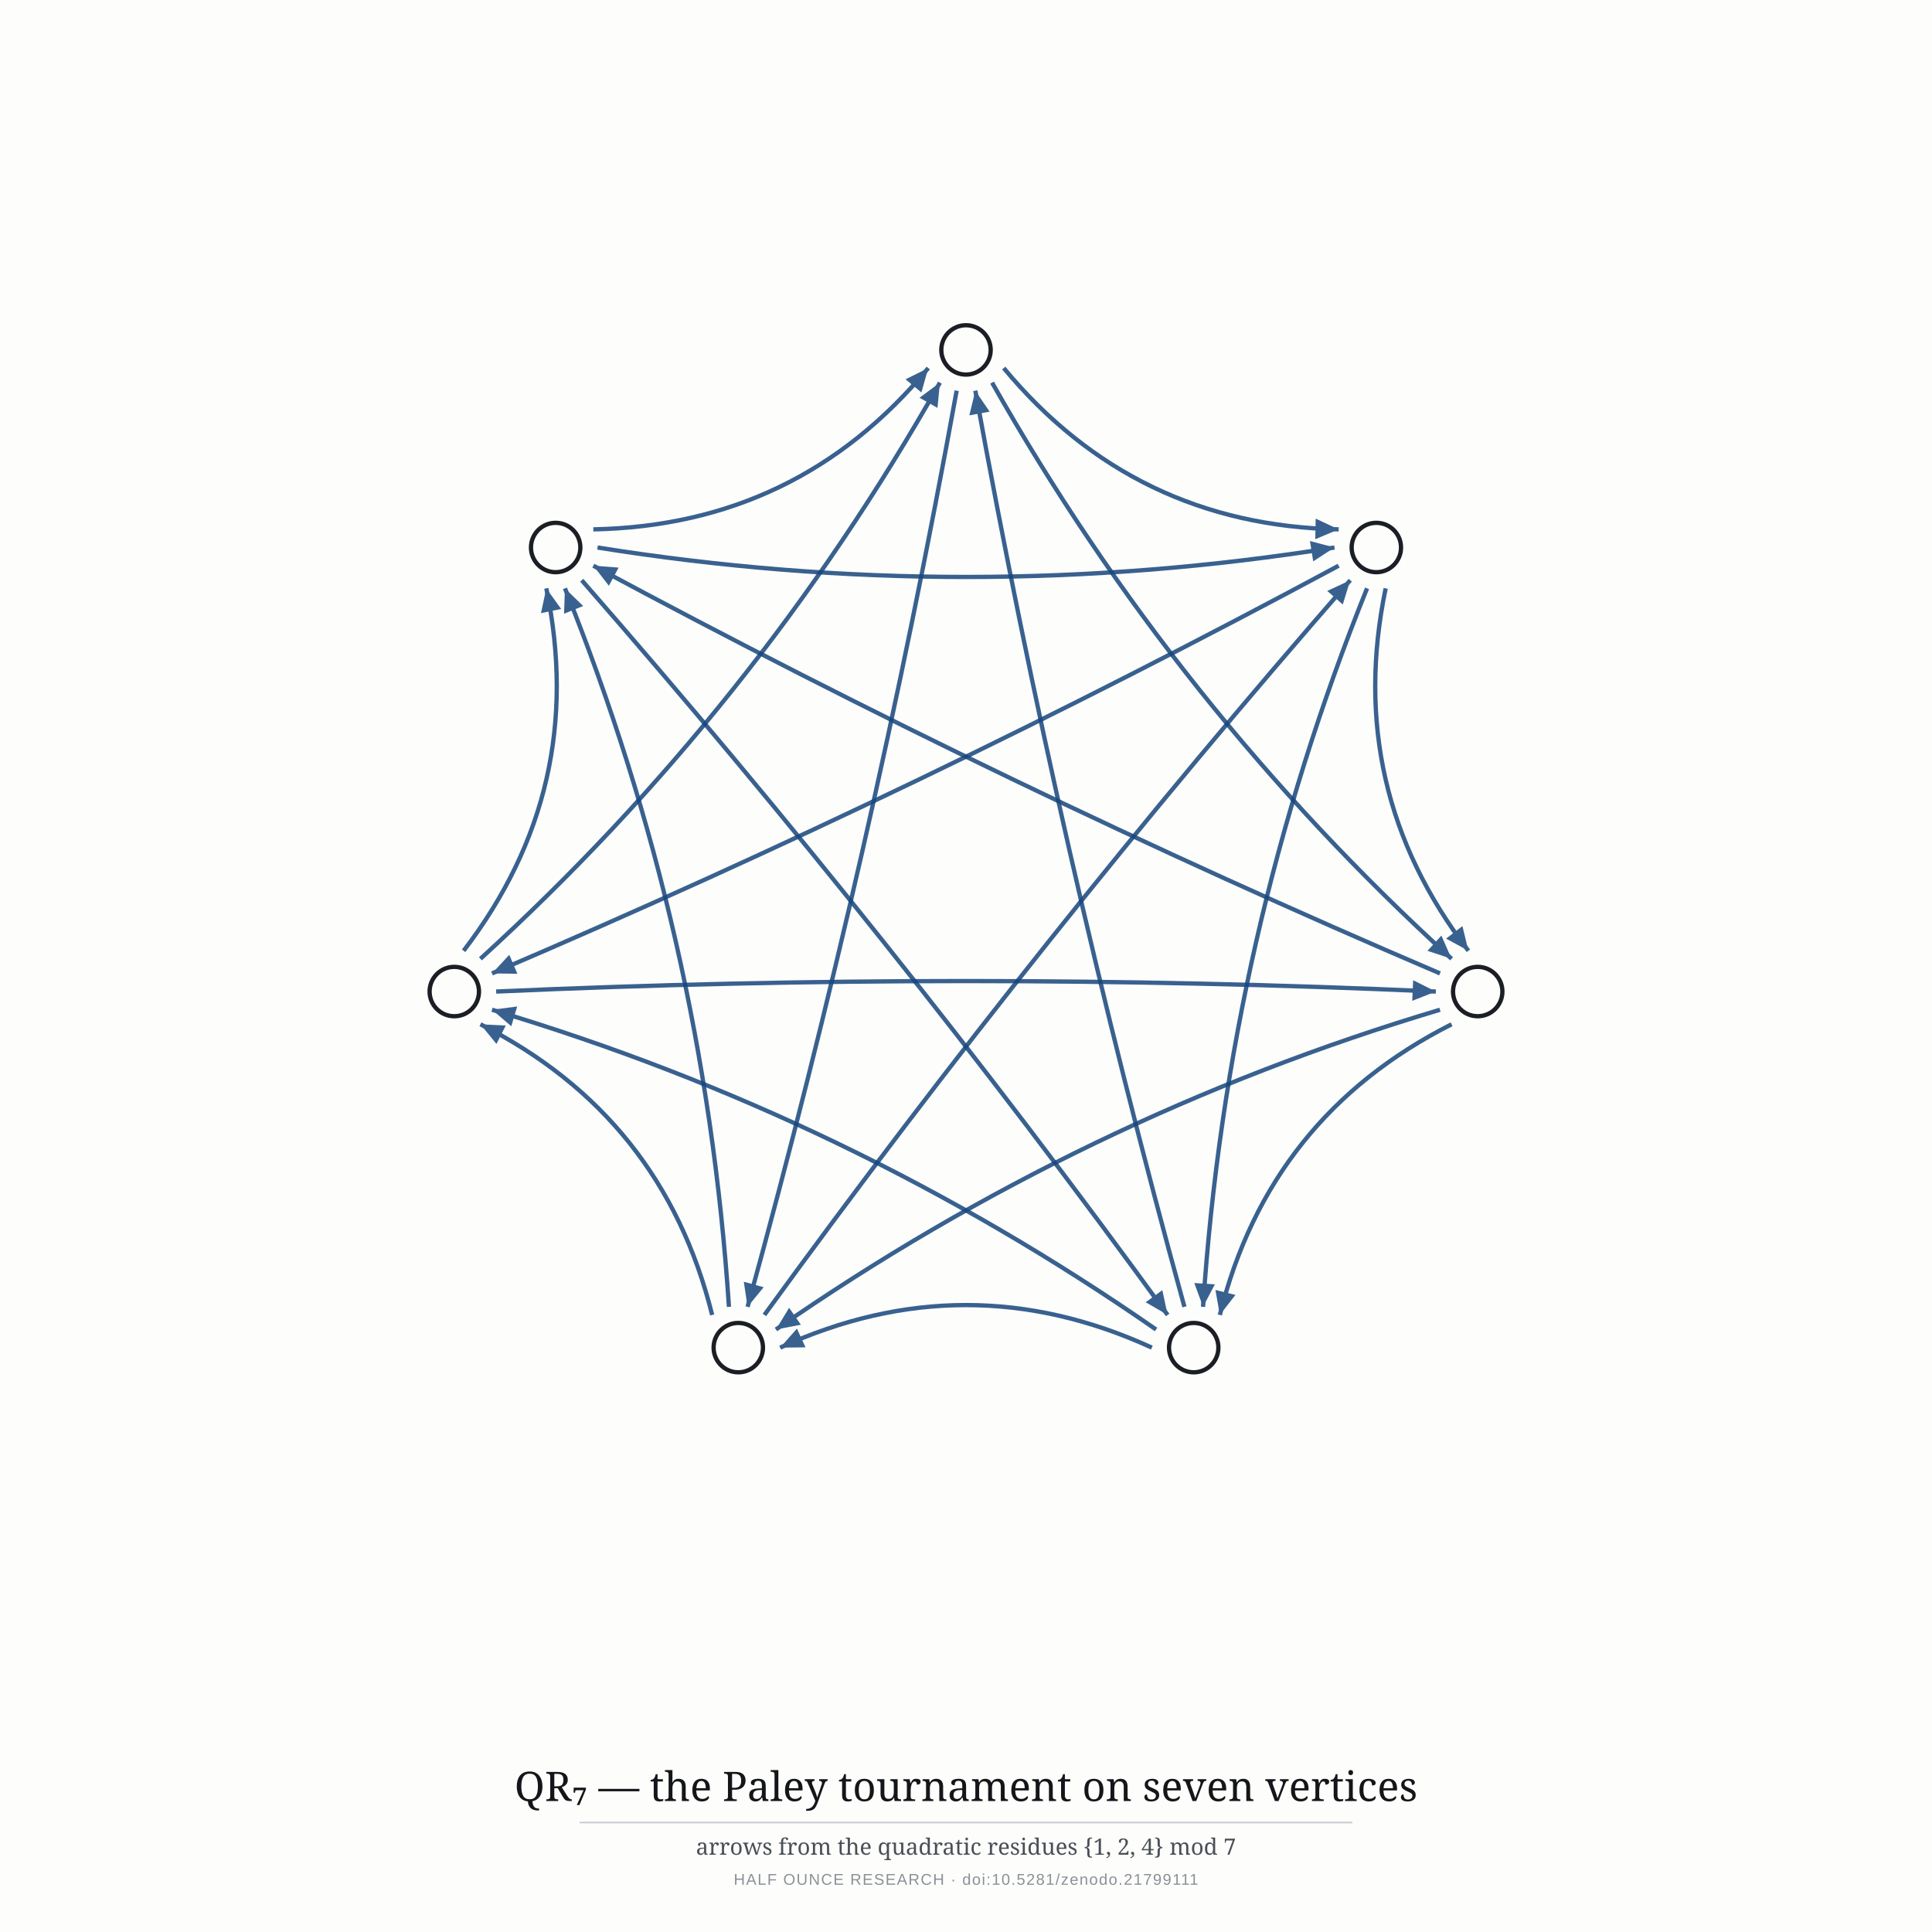
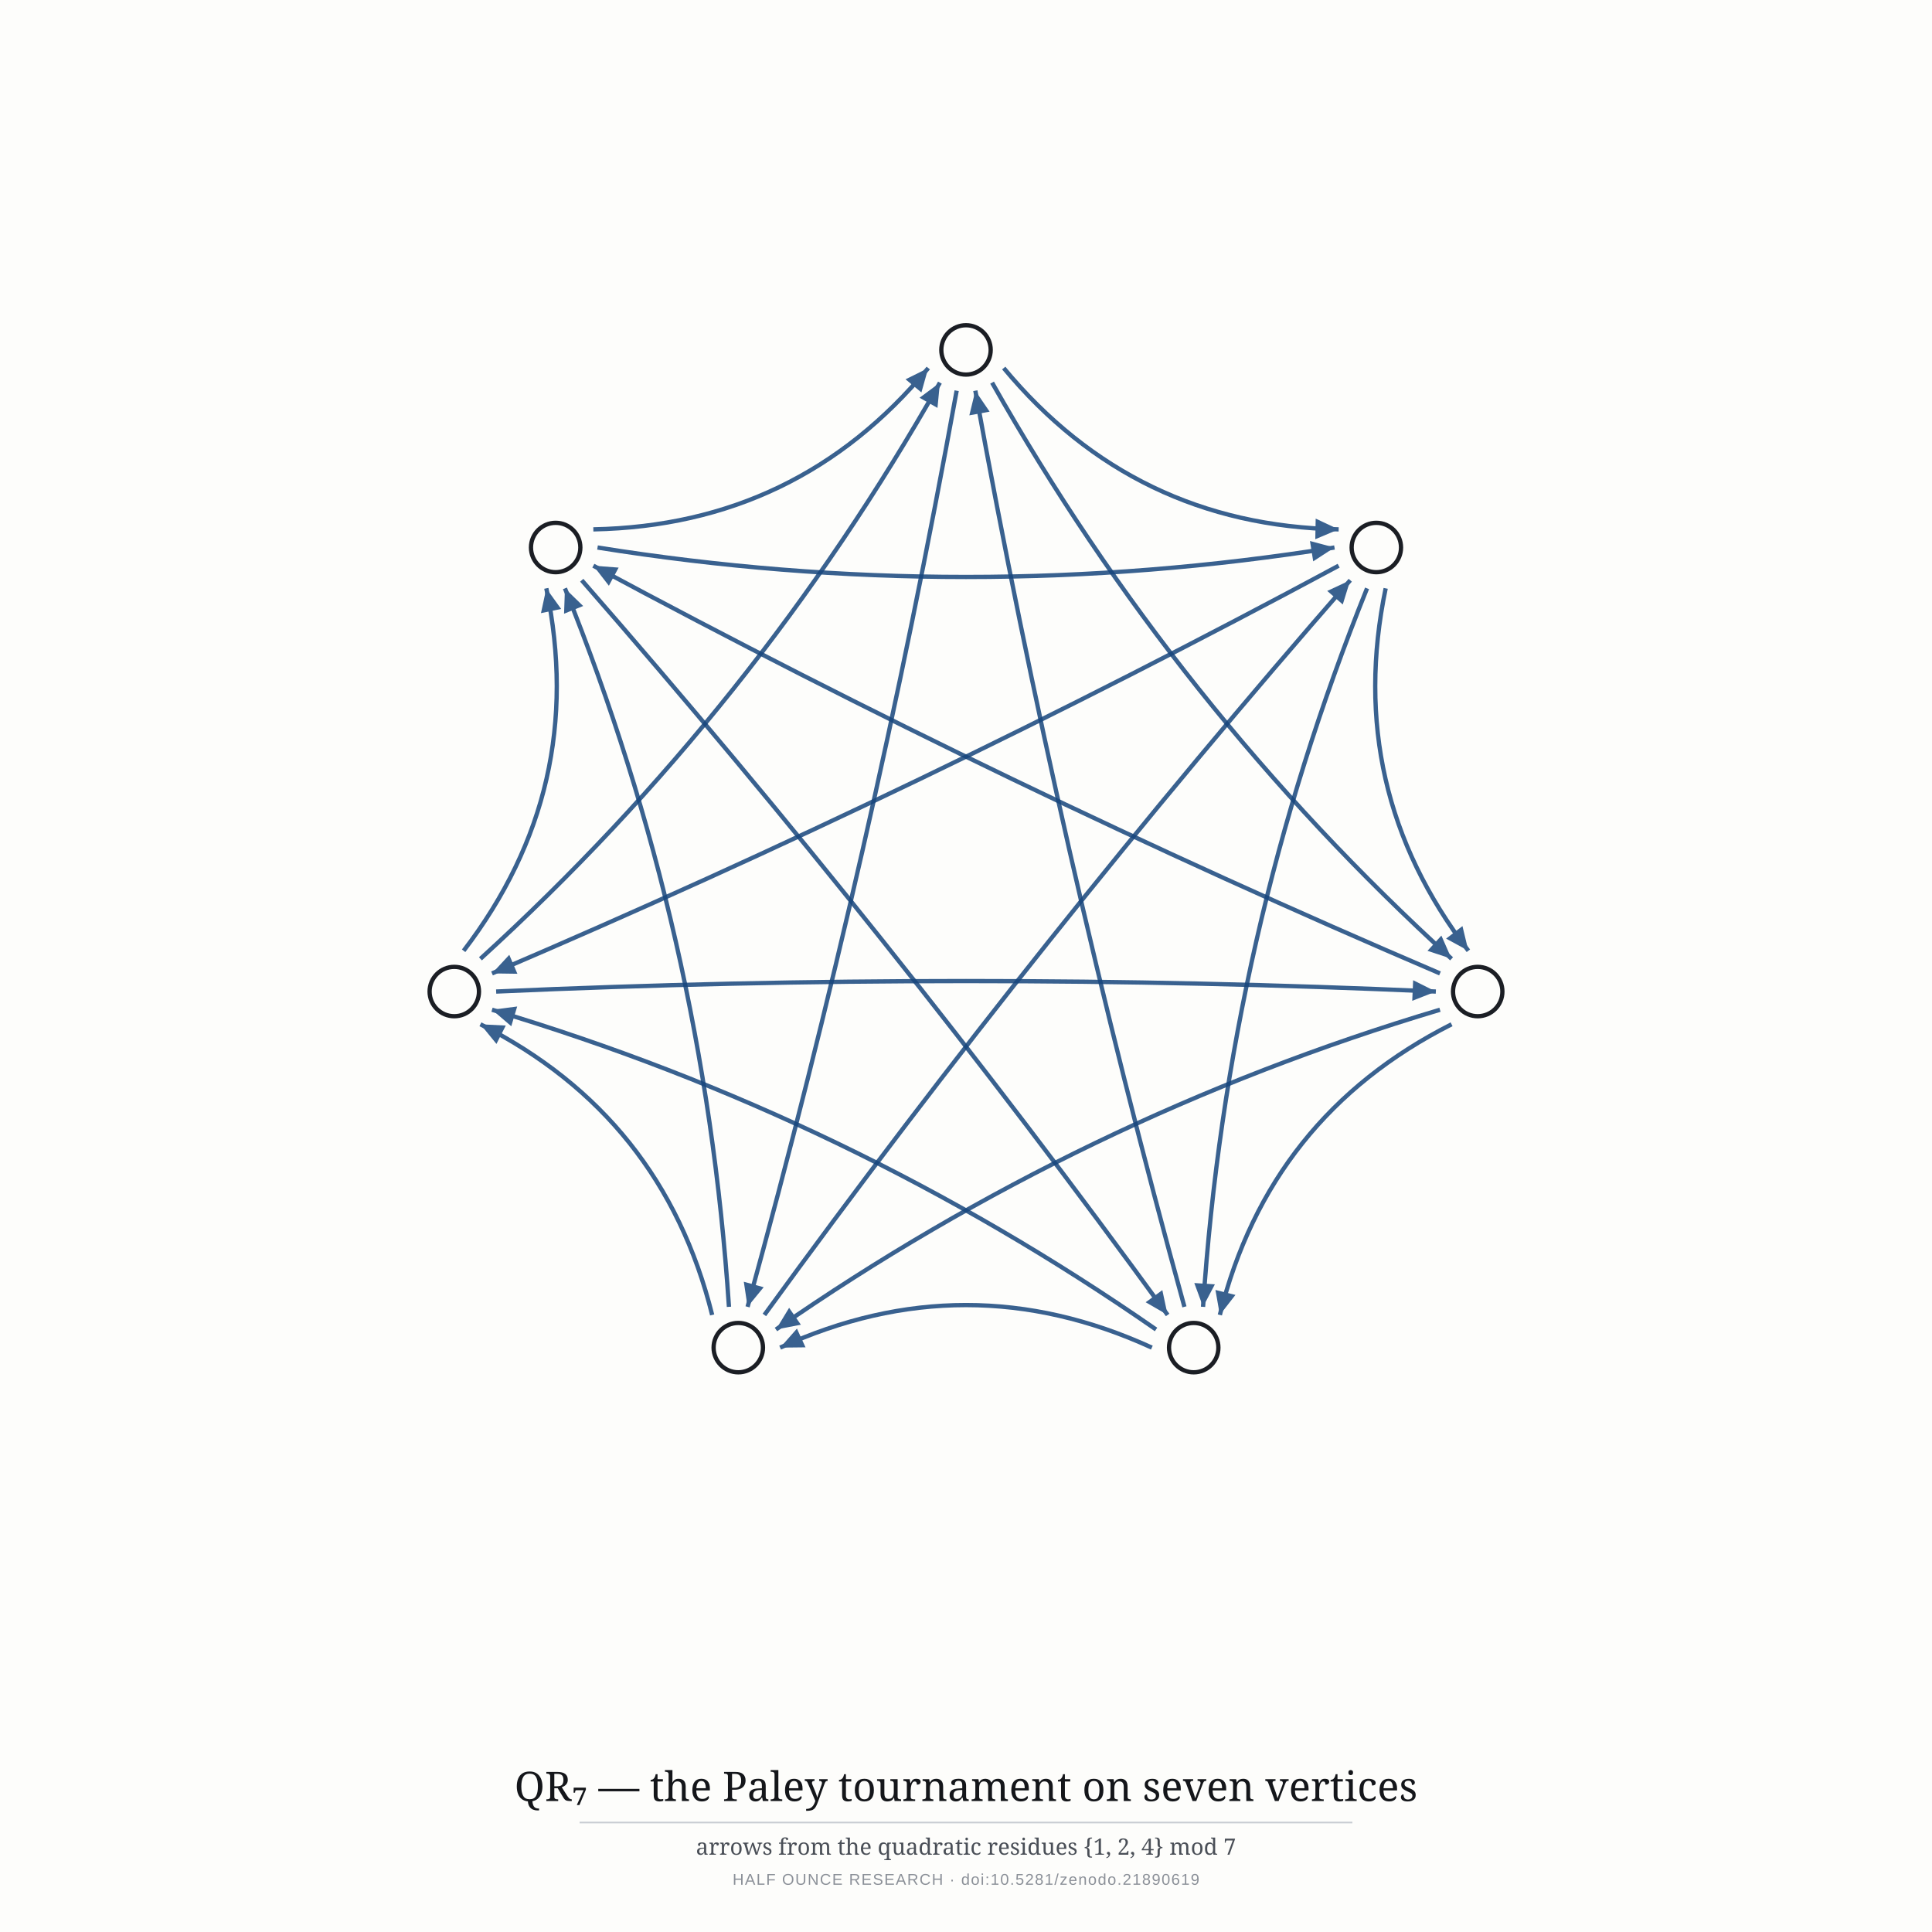
- <svg xmlns="http://www.w3.org/2000/svg" width="3600" height="3600" viewBox="0 0 3600 3600">
+ <svg xmlns="http://www.w3.org/2000/svg" width="12in" height="12in" viewBox="0 0 3600 3600">
  <rect width="3600" height="3600" fill="#fdfdfb" />
  <defs>
    <marker id="a" viewBox="0 0 10 10" refX="9" refY="5" markerWidth="6" markerHeight="6" orient="auto-start-reverse">
      <path d="M0 1L9 5L0 9z" fill="#16457c" />
    </marker>
  </defs>
  <path d="M1870.3 685.8Q2113.5 979.0 2494.4 986.4" fill="none" stroke="#16457c" stroke-width="8" opacity="0.85" marker-end="url(#a)" />
  <path d="M1848.6 713.0Q2190.9 1318.2 2704.8 1786.6" fill="none" stroke="#16457c" stroke-width="8" opacity="0.85" marker-end="url(#a)" />
  <path d="M1782.6 728.0Q1626.0 1590.3 1393.0 2435.1" fill="none" stroke="#16457c" stroke-width="8" opacity="0.85" marker-end="url(#a)" />
  <path d="M2582.0 1096.3Q2504.4 1469.2 2736.1 1771.6" fill="none" stroke="#16457c" stroke-width="8" opacity="0.85" marker-end="url(#a)" />
  <path d="M2547.3 1096.3Q2287.5 1741.3 2241.7 2435.1" fill="none" stroke="#16457c" stroke-width="8" opacity="0.85" marker-end="url(#a)" />
  <path d="M2494.4 1054.1Q1722.6 1469.2 916.8 1813.8" fill="none" stroke="#16457c" stroke-width="8" opacity="0.85" marker-end="url(#a)" />
  <path d="M2704.8 1908.6Q2364.9 2080.5 2273.0 2450.2" fill="none" stroke="#16457c" stroke-width="8" opacity="0.85" marker-end="url(#a)" />
  <path d="M2683.2 1881.5Q2016.9 2080.5 1445.9 2477.3" fill="none" stroke="#16457c" stroke-width="8" opacity="0.85" marker-end="url(#a)" />
  <path d="M2683.2 1813.8Q1877.4 1469.2 1105.6 1054.1" fill="none" stroke="#16457c" stroke-width="8" opacity="0.85" marker-end="url(#a)" />
  <path d="M2146.3 2511.1Q1800.0 2352.5 1453.7 2511.1" fill="none" stroke="#16457c" stroke-width="8" opacity="0.85" marker-end="url(#a)" />
  <path d="M2154.1 2477.3Q1583.1 2080.5 916.8 1881.5" fill="none" stroke="#16457c" stroke-width="8" opacity="0.85" marker-end="url(#a)" />
  <path d="M2207.0 2435.1Q1974.0 1590.3 1817.4 728.0" fill="none" stroke="#16457c" stroke-width="8" opacity="0.85" marker-end="url(#a)" />
  <path d="M1327.0 2450.2Q1235.1 2080.5 895.2 1908.6" fill="none" stroke="#16457c" stroke-width="8" opacity="0.85" marker-end="url(#a)" />
  <path d="M1358.3 2435.1Q1312.5 1741.3 1052.7 1096.3" fill="none" stroke="#16457c" stroke-width="8" opacity="0.85" marker-end="url(#a)" />
  <path d="M1424.3 2450.2Q1939.5 1741.3 2516.0 1081.2" fill="none" stroke="#16457c" stroke-width="8" opacity="0.85" marker-end="url(#a)" />
  <path d="M863.9 1771.6Q1095.6 1469.2 1018.0 1096.3" fill="none" stroke="#16457c" stroke-width="8" opacity="0.85" marker-end="url(#a)" />
  <path d="M895.2 1786.6Q1409.1 1318.2 1751.4 713.0" fill="none" stroke="#16457c" stroke-width="8" opacity="0.85" marker-end="url(#a)" />
  <path d="M924.5 1847.6Q1800.0 1808.5 2675.5 1847.6" fill="none" stroke="#16457c" stroke-width="8" opacity="0.85" marker-end="url(#a)" />
  <path d="M1105.6 986.4Q1486.5 979.0 1729.7 685.8" fill="none" stroke="#16457c" stroke-width="8" opacity="0.85" marker-end="url(#a)" />
  <path d="M1113.4 1020.2Q1800.0 1130.0 2486.6 1020.2" fill="none" stroke="#16457c" stroke-width="8" opacity="0.85" marker-end="url(#a)" />
  <path d="M1084.0 1081.2Q1660.5 1741.3 2175.7 2450.2" fill="none" stroke="#16457c" stroke-width="8" opacity="0.85" marker-end="url(#a)" />
  <circle cx="1800.0" cy="652.0" r="46" fill="#fdfdfb" stroke="#1b1e24" stroke-width="8" />
  <circle cx="2564.6" cy="1020.2" r="46" fill="#fdfdfb" stroke="#1b1e24" stroke-width="8" />
  <circle cx="2753.5" cy="1847.6" r="46" fill="#fdfdfb" stroke="#1b1e24" stroke-width="8" />
  <circle cx="2224.3" cy="2511.1" r="46" fill="#fdfdfb" stroke="#1b1e24" stroke-width="8" />
  <circle cx="1375.7" cy="2511.1" r="46" fill="#fdfdfb" stroke="#1b1e24" stroke-width="8" />
  <circle cx="846.5" cy="1847.6" r="46" fill="#fdfdfb" stroke="#1b1e24" stroke-width="8" />
  <circle cx="1035.4" cy="1020.2" r="46" fill="#fdfdfb" stroke="#1b1e24" stroke-width="8" />
  <text x="1800.0" y="3356" font-family="Charter, Georgia, serif" font-size="76" fill="#14161a" text-anchor="middle">QR₇ — the Paley tournament on seven vertices</text>
  <line x1="1080.0" y1="3396" x2="2520.0" y2="3396" stroke="#c8ccd2" stroke-width="3" />
  <text x="1800.0" y="3456" font-family="Charter, Georgia, serif" font-size="42" fill="#4a4f57" text-anchor="middle">arrows from the quadratic residues {1, 2, 4} mod 7</text>
-   <text x="1800.0" y="3512" font-family="Helvetica Neue, Arial, sans-serif" font-size="29" letter-spacing="2" fill="#8b9098" text-anchor="middle">HALF OUNCE RESEARCH · doi:10.5281/zenodo.21799111</text>
+   <text x="1800.0" y="3512" font-family="Helvetica Neue, Arial, sans-serif" font-size="29" letter-spacing="2" fill="#8b9098" text-anchor="middle">HALF OUNCE RESEARCH · doi:10.5281/zenodo.21890619</text>
</svg>
